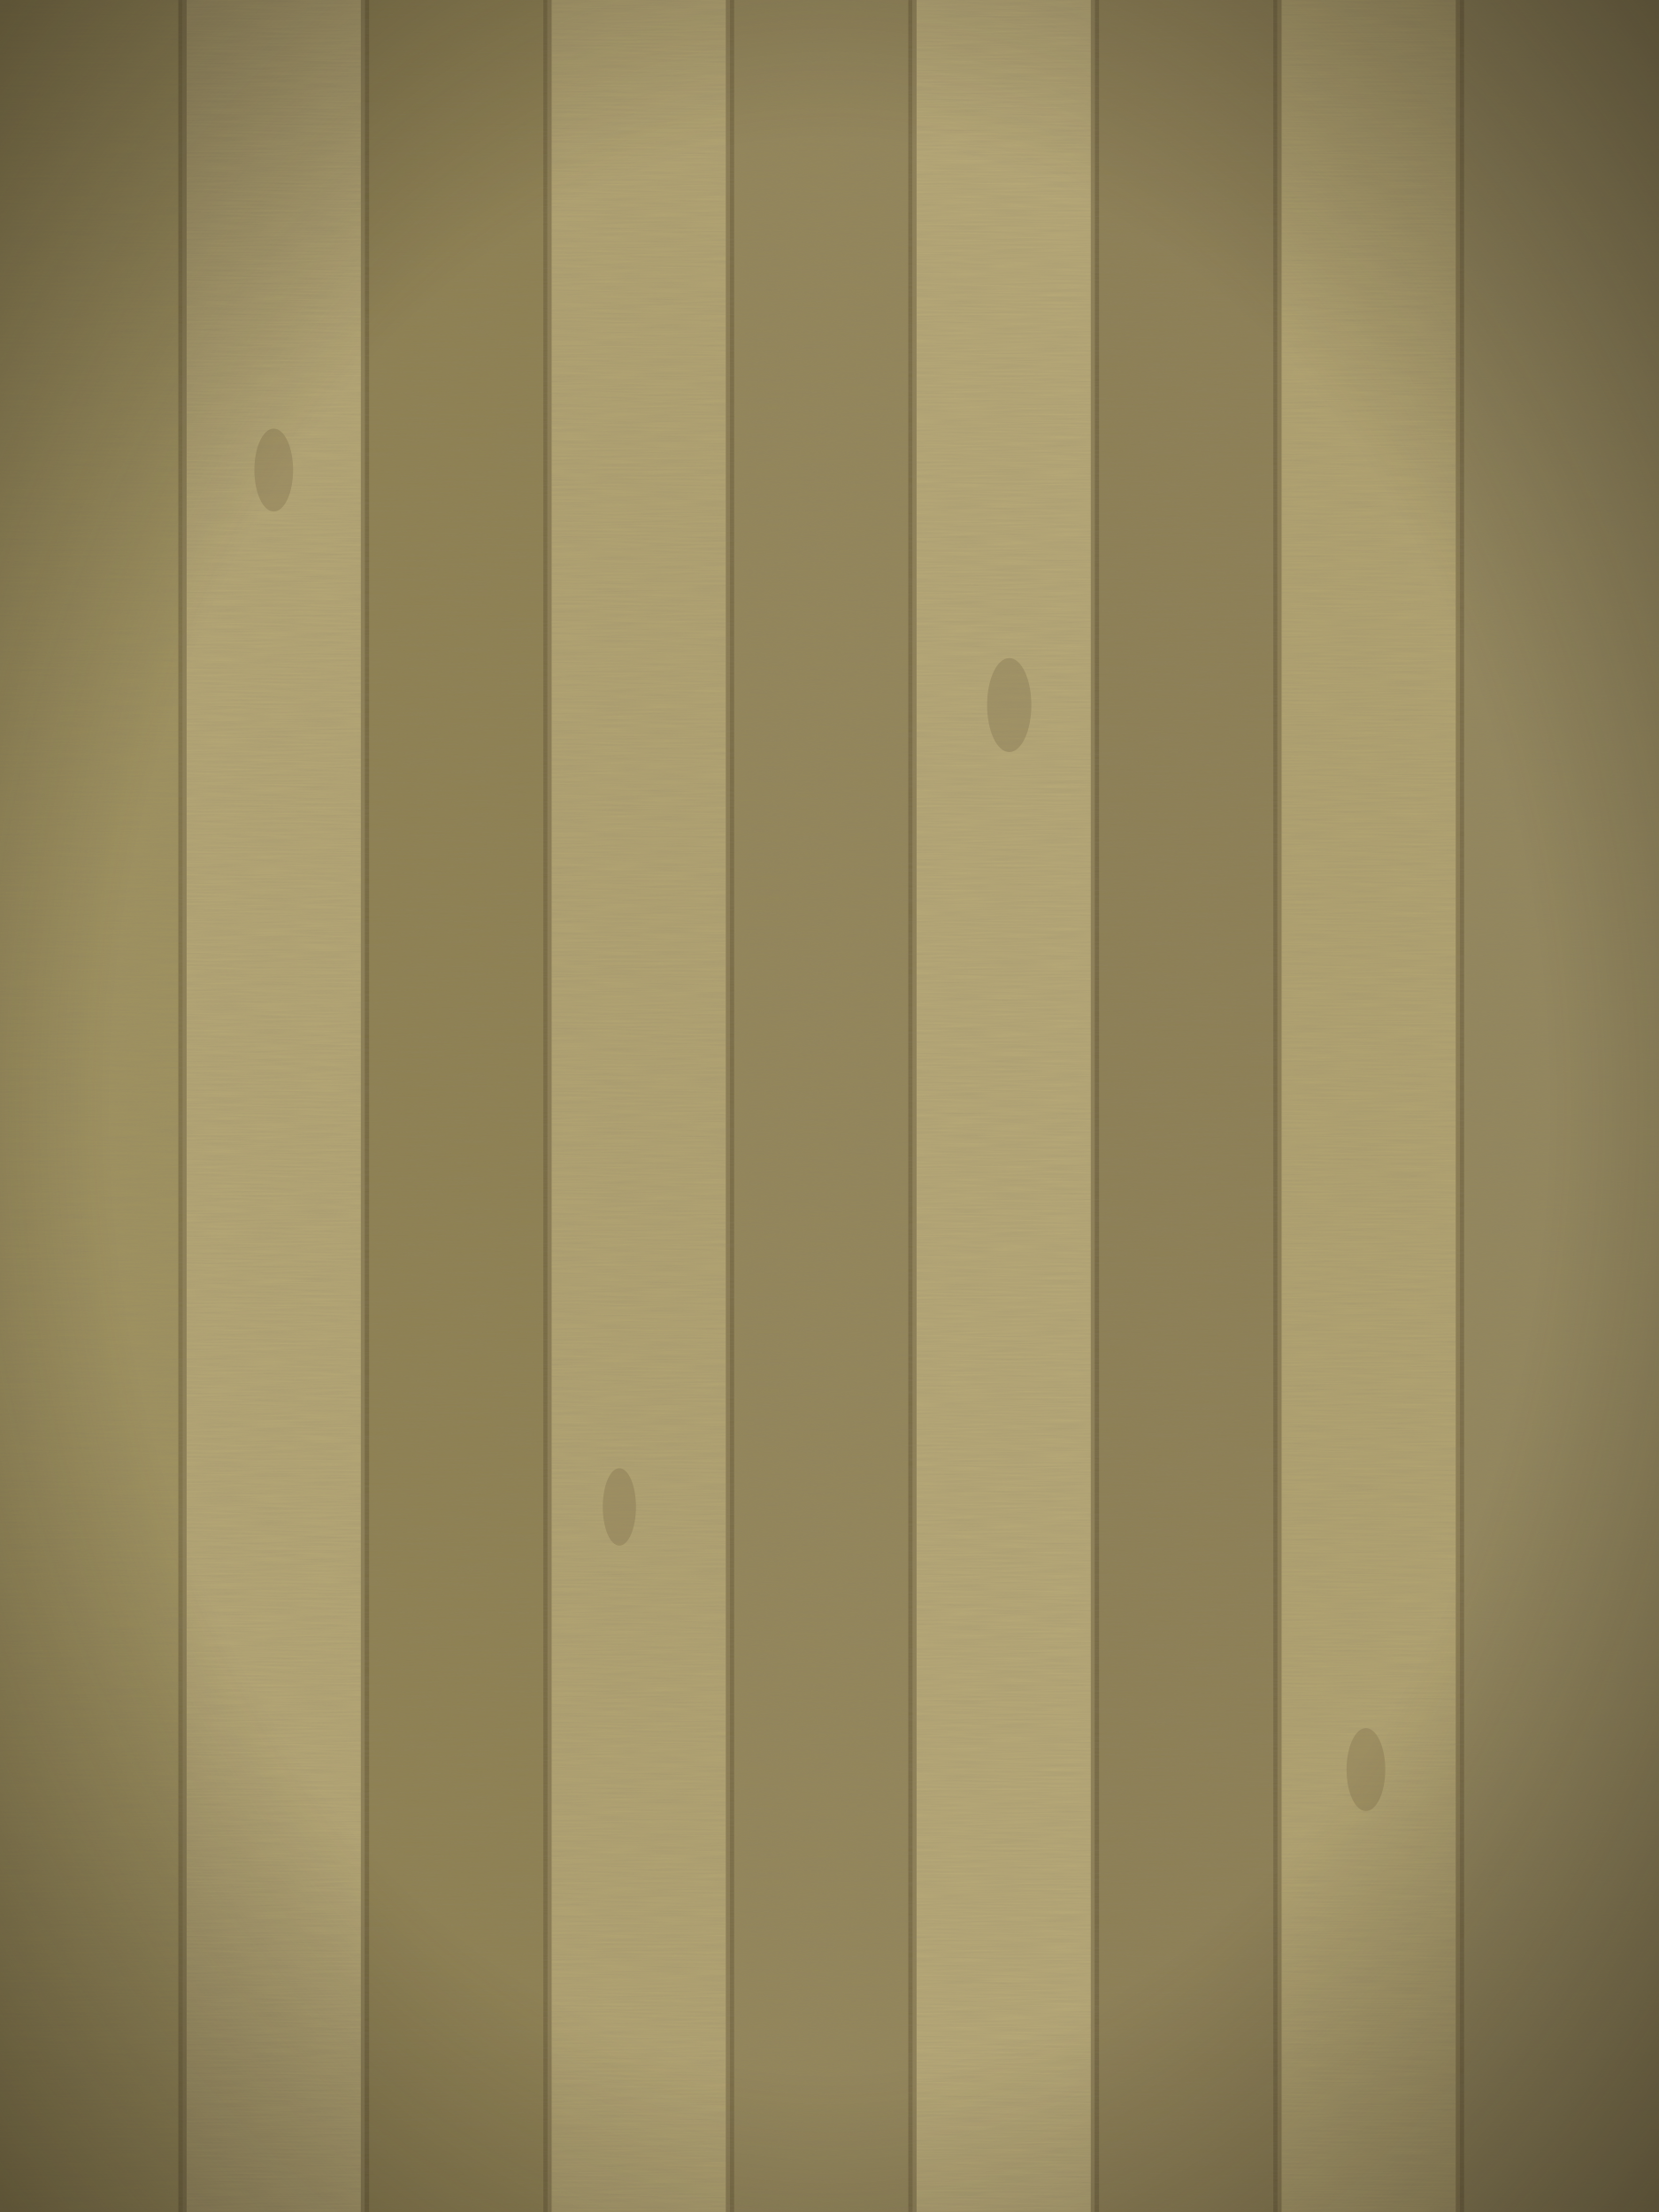
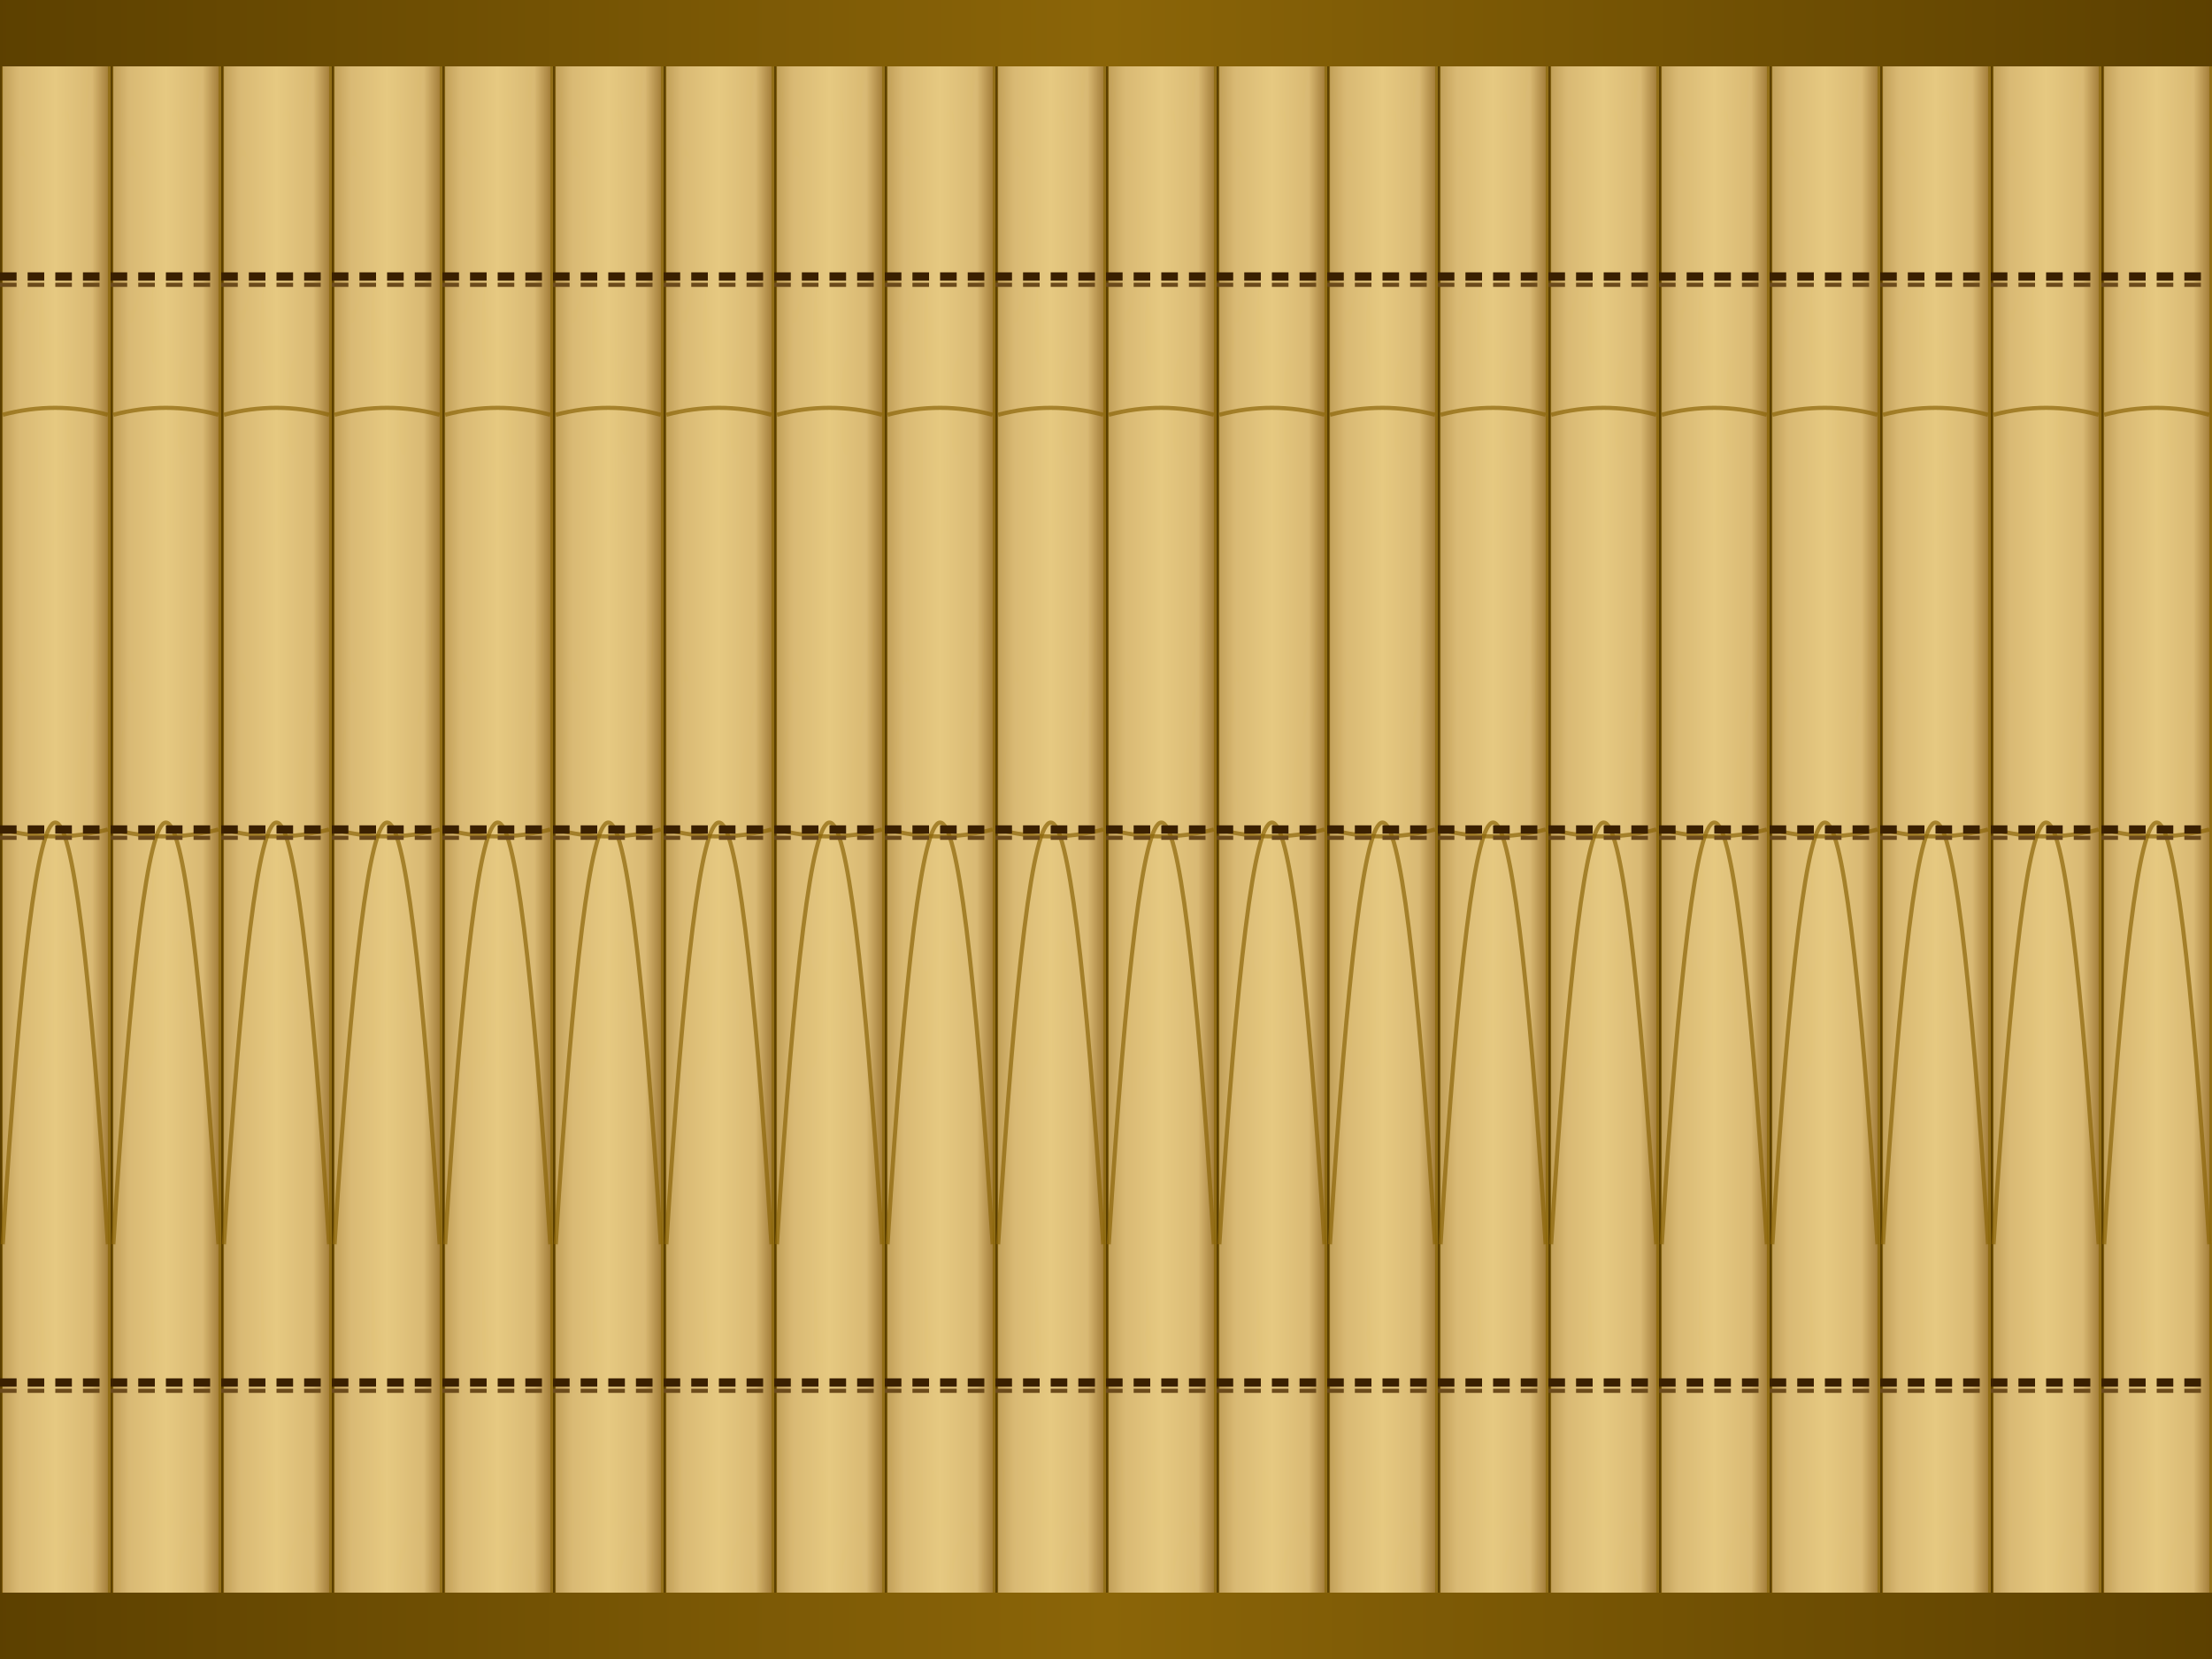
- <svg xmlns="http://www.w3.org/2000/svg" viewBox="0 0 1200 1600" preserveAspectRatio="xMidYMid slice">
+ <svg xmlns="http://www.w3.org/2000/svg" viewBox="0 0 800 600" width="100%" height="100%">
  <defs>
-     <linearGradient id="base" x1="0%" y1="0%" x2="0%" y2="100%">
-       <stop offset="0%" stop-color="#b9b07b" />
-       <stop offset="50%" stop-color="#98895a" />
-       <stop offset="100%" stop-color="#786b44" />
+     <linearGradient id="bamboo-slat" x1="0%" y1="0%" x2="100%" y2="0%">
+       <stop offset="0%" stop-color="#c2a059" />
+       <stop offset="15%" stop-color="#d9b973" />
+       <stop offset="50%" stop-color="#e6c981" />
+       <stop offset="85%" stop-color="#d9b973" />
+       <stop offset="100%" stop-color="#a6803c" />
    </linearGradient>
-     <filter id="fiber" x="-20%" y="-20%" width="140%" height="140%">
-       <feTurbulence type="fractalNoise" baseFrequency="0.028 0.72" numOctaves="2" seed="21" />
-       <feColorMatrix type="matrix" values="         0 0 0 0 0.27         0 0 0 0 0.22         0 0 0 0 0.14         0 0 0 0.28 0       " />
+     <linearGradient id="bamboo-edge" x1="0%" y1="0%" x2="100%" y2="0%">
+       <stop offset="0%" stop-color="#5c4000" />
+       <stop offset="50%" stop-color="#8b6508" />
+       <stop offset="100%" stop-color="#5c4000" />
+     </linearGradient>
+     <filter id="bamboo-texture">
+       <feTurbulence type="fractalNoise" baseFrequency="0.05 0.01" numOctaves="2" result="noise" />
+       <feColorMatrix type="matrix" values="1 0 0 0 0.9  0 1 0 0 0.8  0 0 1 0 0.5  0 0 0 0.1 0" in="noise" result="coloredNoise" />
+       <feBlend in="SourceGraphic" in2="coloredNoise" mode="multiply" />
    </filter>
-     <radialGradient id="vignette" cx="50%" cy="50%" r="70%">
-       <stop offset="62%" stop-color="rgba(30,24,13,0)" />
-       <stop offset="100%" stop-color="rgba(30,24,13,0.5)" />
-     </radialGradient>
  </defs>
-   <rect width="1200" height="1600" fill="url(#base)" />
-   <g>
-     <rect x="0" y="0" width="132" height="1600" fill="#9f925f" />
-     <rect x="132" y="0" width="132" height="1600" fill="#b5a775" />
-     <rect x="264" y="0" width="132" height="1600" fill="#8e8152" />
-     <rect x="396" y="0" width="132" height="1600" fill="#b2a472" />
-     <rect x="528" y="0" width="132" height="1600" fill="#93865a" />
-     <rect x="660" y="0" width="132" height="1600" fill="#b7a977" />
-     <rect x="792" y="0" width="132" height="1600" fill="#8d8055" />
-     <rect x="924" y="0" width="132" height="1600" fill="#b2a471" />
-     <rect x="1056" y="0" width="144" height="1600" fill="#93875d" />
+   <rect width="800" height="600" fill="#8b6508" />
+   <pattern id="slats" width="40" height="600" patternUnits="userSpaceOnUse">
+     <rect x="1" y="0" width="38" height="600" fill="url(#bamboo-slat)" rx="2" ry="2" filter="url(#bamboo-texture)" />
+     <line x1="0" y1="0" x2="0" y2="600" stroke="#5c4000" stroke-width="1.5" />
+     <path d="M 1 150 Q 20 145 39 150" fill="none" stroke="#8b6508" stroke-width="1.5" opacity="0.7" />
+     <path d="M 1 300 Q 20 305 39 300" fill="none" stroke="#8b6508" stroke-width="1.5" opacity="0.7" />
+     <path d="M 1 450 Q 20 145 39 450" fill="none" stroke="#8b6508" stroke-width="1.5" opacity="0.7" />
+   </pattern>
+   <rect width="800" height="600" fill="url(#slats)" />
+   <g stroke-dasharray="6,4">
+     <line x1="0" y1="100" x2="800" y2="100" stroke="#3a2000" stroke-width="3" />
+     <line x1="0" y1="103" x2="800" y2="103" stroke="#6b4a1b" stroke-width="1.5" />
+     <line x1="0" y1="300" x2="800" y2="300" stroke="#3a2000" stroke-width="3" />
+     <line x1="0" y1="303" x2="800" y2="303" stroke="#6b4a1b" stroke-width="1.5" />
+     <line x1="0" y1="500" x2="800" y2="500" stroke="#3a2000" stroke-width="3" />
+     <line x1="0" y1="503" x2="800" y2="503" stroke="#6b4a1b" stroke-width="1.5" />
  </g>
-   <g stroke="#5b4e2f" stroke-opacity="0.45" stroke-width="6">
-     <line x1="132" y1="0" x2="132" y2="1600" />
-     <line x1="264" y1="0" x2="264" y2="1600" />
-     <line x1="396" y1="0" x2="396" y2="1600" />
-     <line x1="528" y1="0" x2="528" y2="1600" />
-     <line x1="660" y1="0" x2="660" y2="1600" />
-     <line x1="792" y1="0" x2="792" y2="1600" />
-     <line x1="924" y1="0" x2="924" y2="1600" />
-     <line x1="1056" y1="0" x2="1056" y2="1600" />
-   </g>
-   <g fill="#6e5d38" opacity="0.3">
-     <ellipse cx="198" cy="340" rx="14" ry="30" />
-     <ellipse cx="448" cy="1090" rx="12" ry="28" />
-     <ellipse cx="730" cy="510" rx="16" ry="34" />
-     <ellipse cx="988" cy="1280" rx="14" ry="30" />
-   </g>
-   <rect width="1200" height="1600" filter="url(#fiber)" />
-   <rect width="1200" height="1600" fill="url(#vignette)" />
+   <rect x="0" y="0" width="800" height="24" fill="url(#bamboo-edge)" />
+   <rect x="0" y="576" width="800" height="24" fill="url(#bamboo-edge)" />
</svg>
